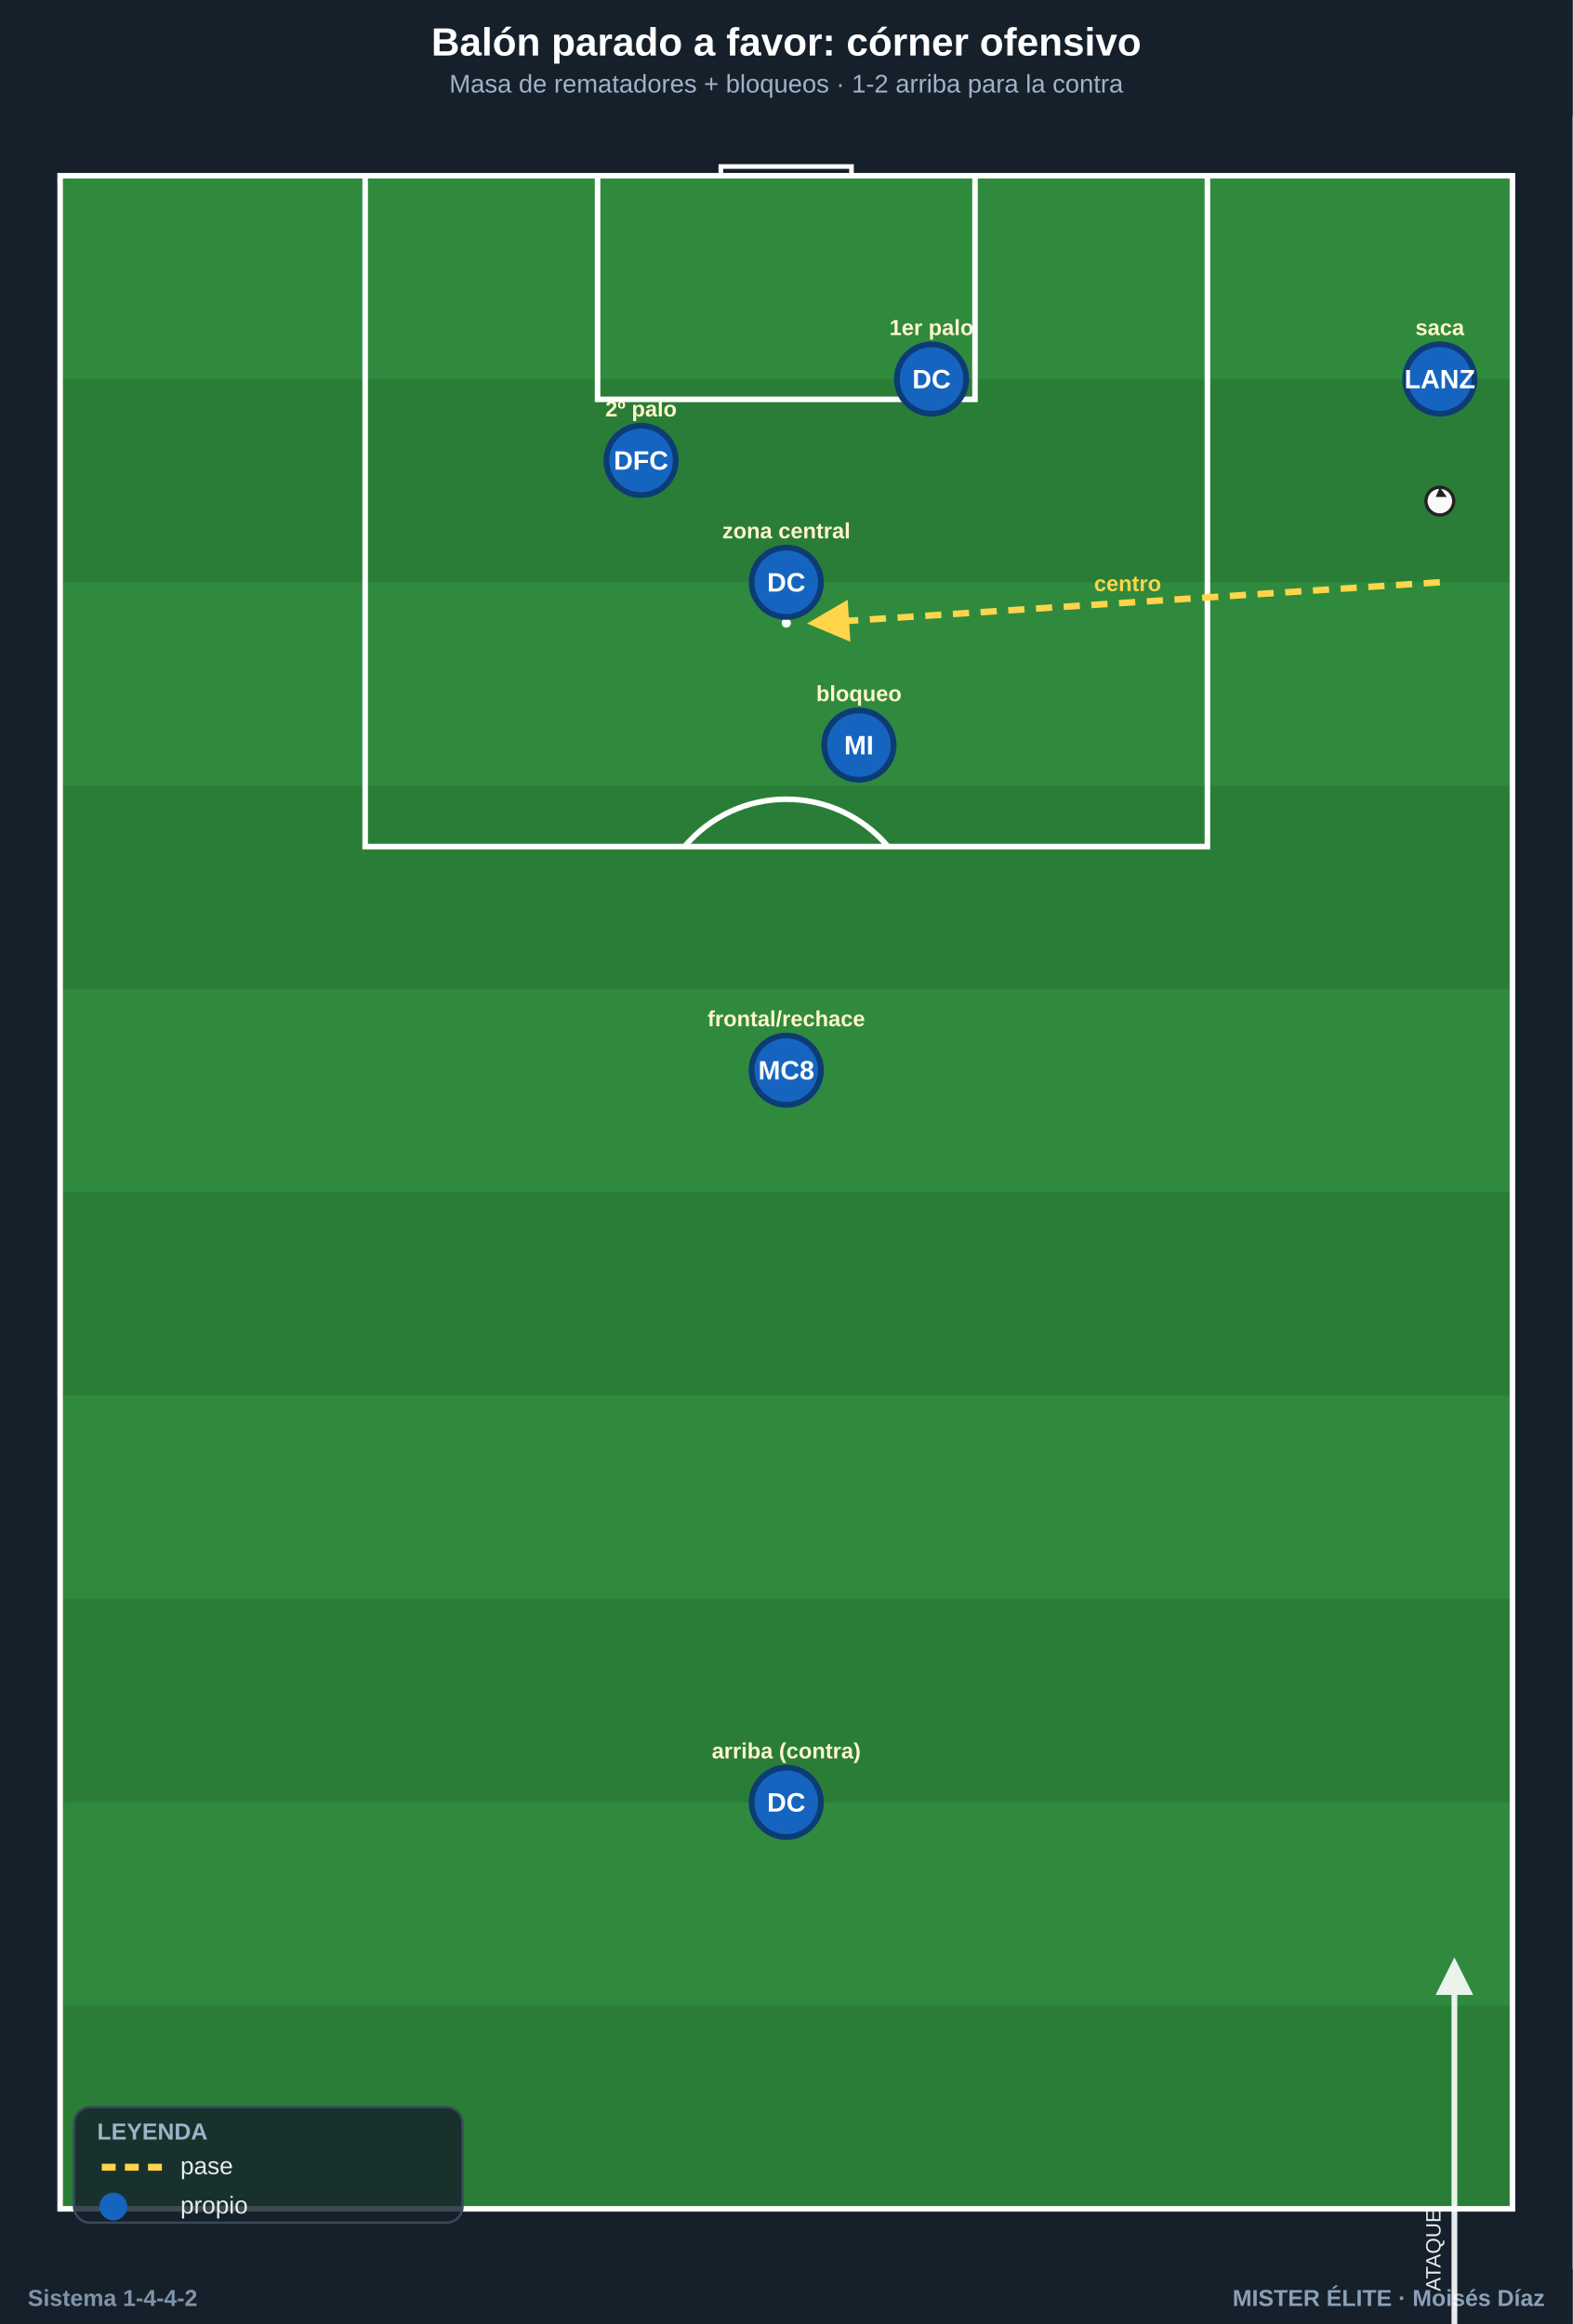
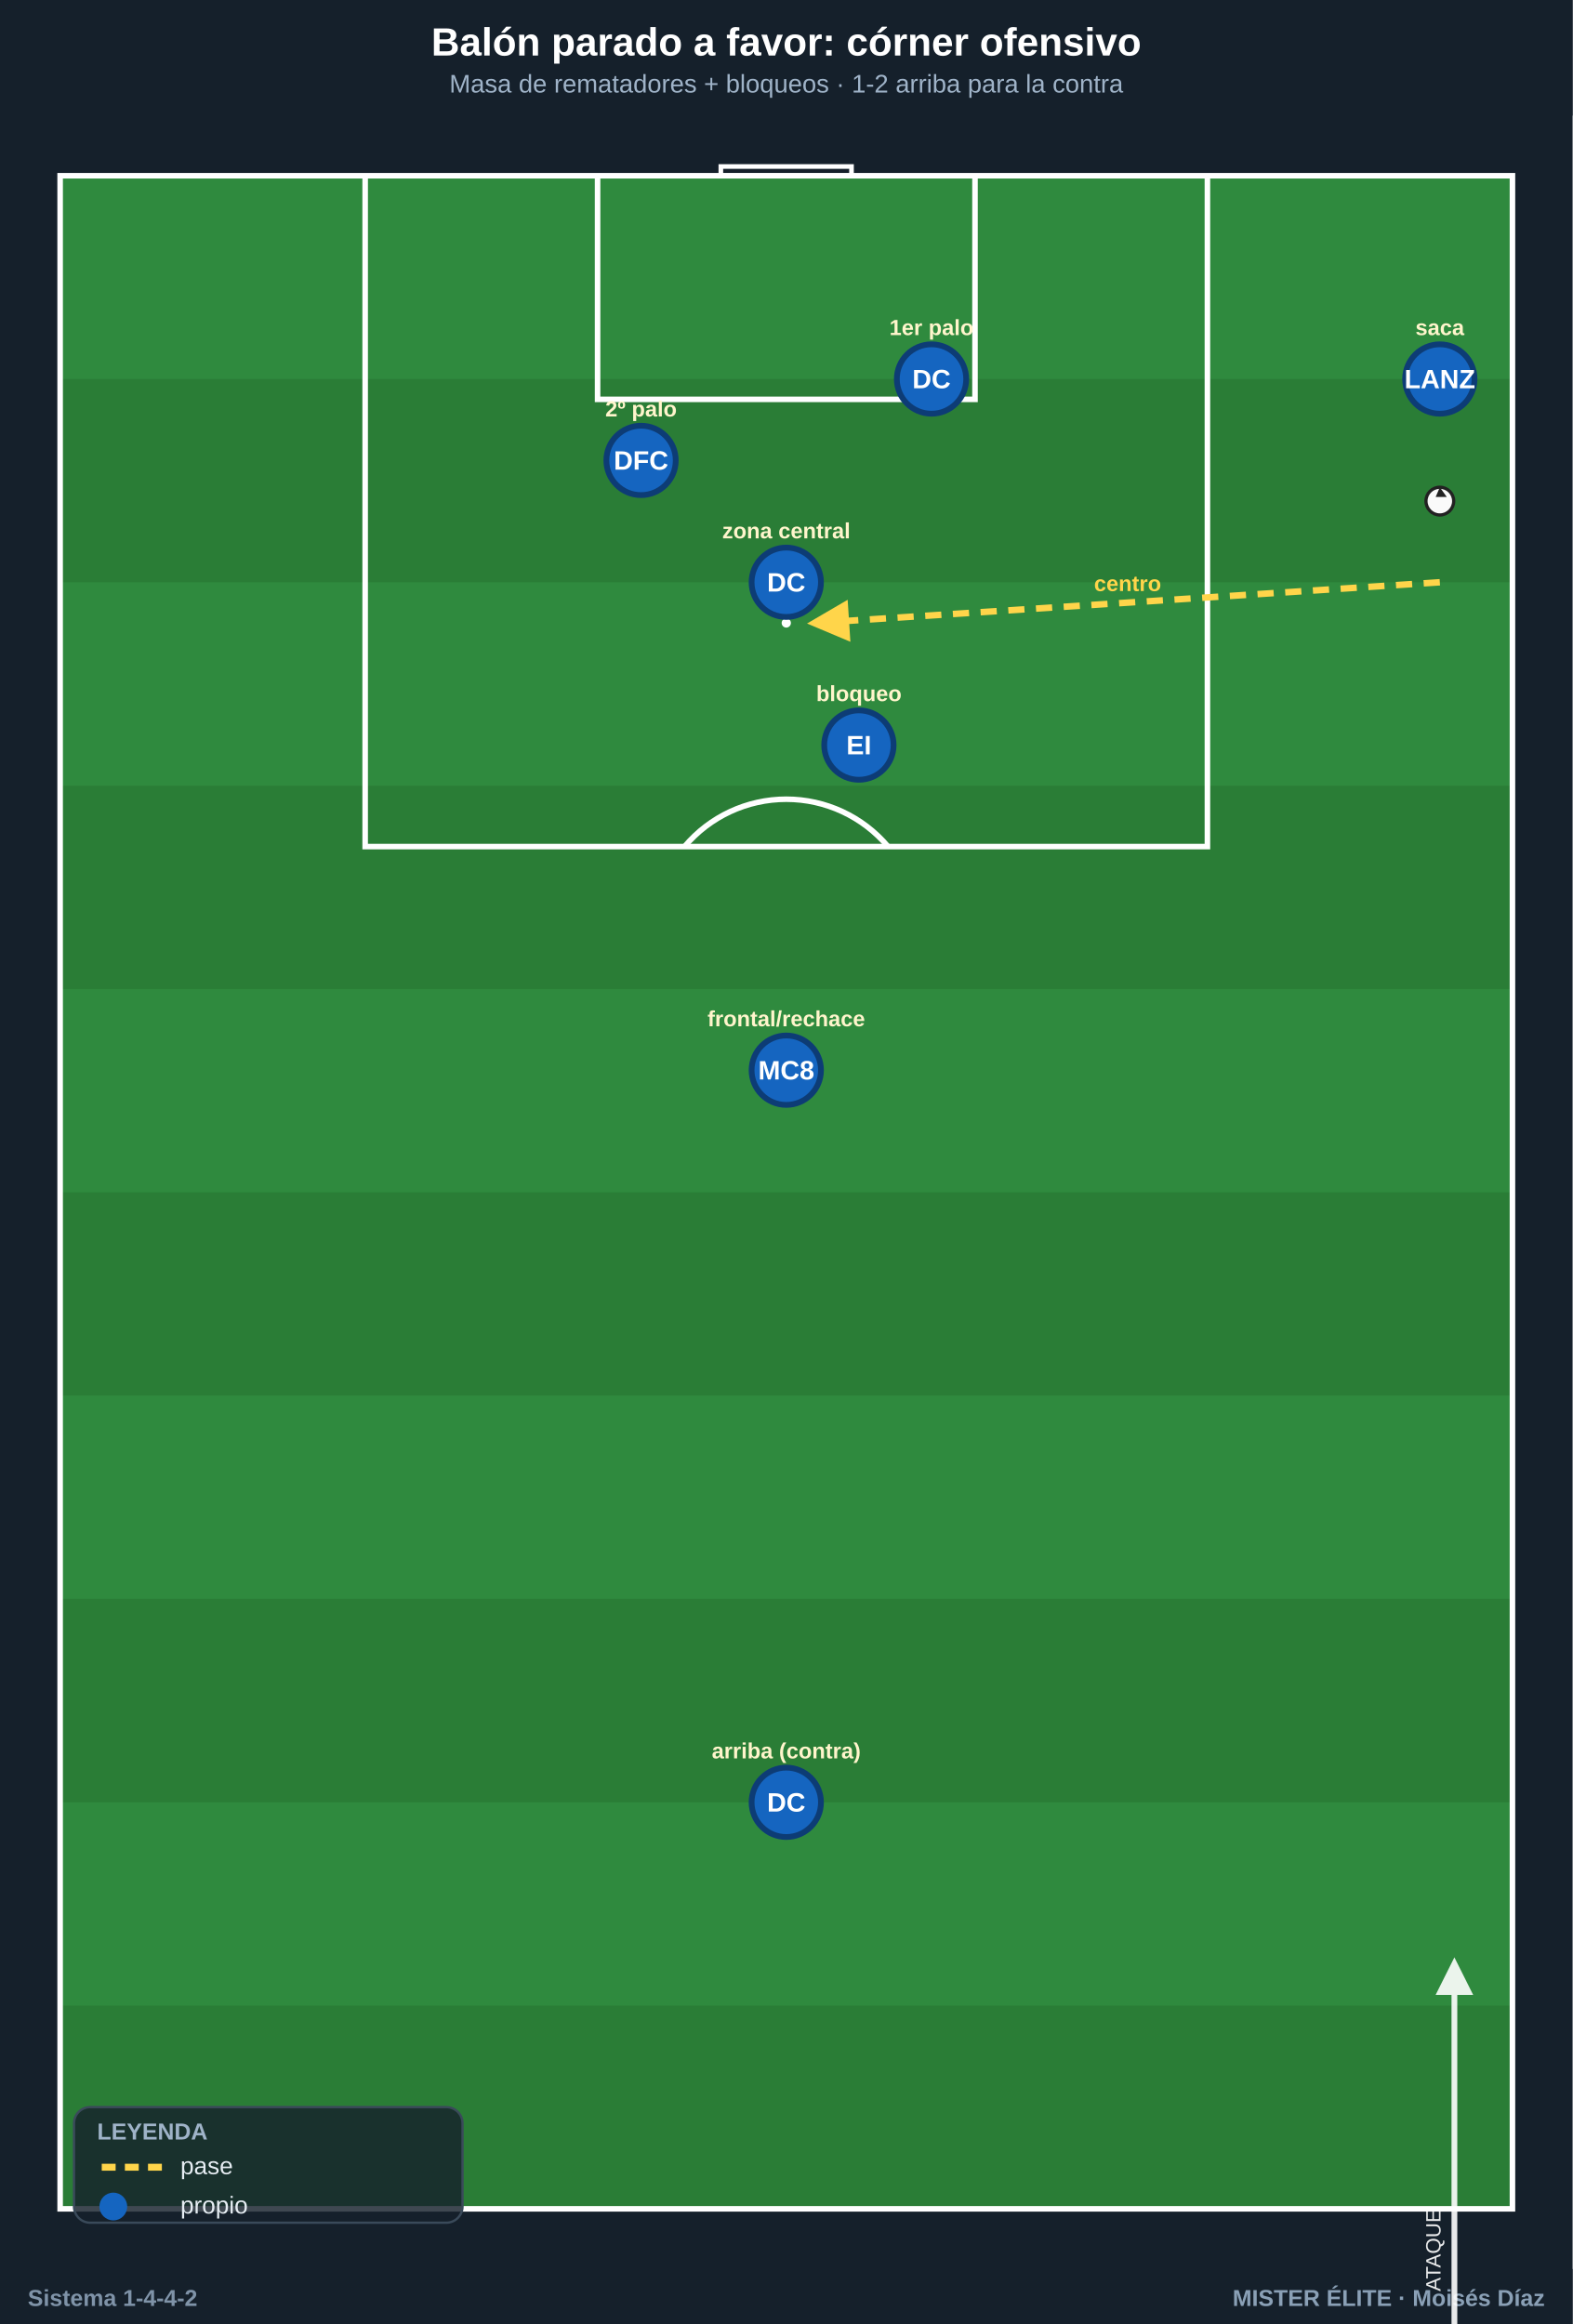
<svg xmlns="http://www.w3.org/2000/svg" viewBox="0 0 680 1005" width="680" height="1005" font-family="Segoe UI,Arial,sans-serif">
  <defs>
    <linearGradient id="sky" x1="0" y1="0" x2="0" y2="1">
      <stop offset="0" stop-color="#2f8a3e" />
      <stop offset="1" stop-color="#2b8139" />
    </linearGradient>
    <marker id="ah_pass" viewBox="0 0 10 10" refX="8" refY="5" markerWidth="6.5" markerHeight="6.5" orient="auto-start-reverse">
      <path d="M0,0 L10,5 L0,10 z" fill="#ffd54a" />
    </marker>
    <marker id="ah_run" viewBox="0 0 10 10" refX="8" refY="5" markerWidth="6.5" markerHeight="6.5" orient="auto-start-reverse">
      <path d="M0,0 L10,5 L0,10 z" fill="#ffffff" />
    </marker>
    <marker id="ah_drive" viewBox="0 0 10 10" refX="8" refY="5" markerWidth="6.5" markerHeight="6.5" orient="auto-start-reverse">
      <path d="M0,0 L10,5 L0,10 z" fill="#7ee0ff" />
    </marker>
    <marker id="ah_white" viewBox="0 0 10 10" refX="8" refY="5" markerWidth="6.5" markerHeight="6.5" orient="auto-start-reverse">
      <path d="M0,0 L10,5 L0,10 z" fill="#ffffff" />
    </marker>
  </defs>
  <rect x="0.0" y="0.0" width="680.0" height="1005.2" fill="#15202b" />
  <rect x="26.0" y="76.0" width="628.0" height="88.4" fill="#2f8a3e" />
  <rect x="26.0" y="163.9" width="628.0" height="88.4" fill="#2a7d36" />
  <rect x="26.0" y="251.8" width="628.0" height="88.4" fill="#2f8a3e" />
  <rect x="26.0" y="339.8" width="628.0" height="88.4" fill="#2a7d36" />
  <rect x="26.0" y="427.7" width="628.0" height="88.4" fill="#2f8a3e" />
  <rect x="26.0" y="515.6" width="628.0" height="88.4" fill="#2a7d36" />
  <rect x="26.0" y="603.5" width="628.0" height="88.4" fill="#2f8a3e" />
  <rect x="26.0" y="691.4" width="628.0" height="88.4" fill="#2a7d36" />
  <rect x="26.0" y="779.4" width="628.0" height="88.4" fill="#2f8a3e" />
  <rect x="26.0" y="867.3" width="628.0" height="88.4" fill="#2a7d36" />
  <rect x="26.0" y="76.0" width="628.0" height="879.2" fill="none" stroke="#ffffff" stroke-width="2.4" />
  <path d="M157.9,76.0 L157.9,366.1 L522.1,366.1 L522.1,76.0" fill="none" stroke="#ffffff" stroke-width="2.4" />
  <path d="M258.4,76.0 L258.4,172.7 L421.6,172.7 L421.6,76.0" fill="none" stroke="#ffffff" stroke-width="2.4" />
  <circle cx="340.0" cy="269.4" r="2.0" fill="#ffffff" />
  <rect x="311.7" y="72.0" width="56.5" height="4" fill="none" stroke="#ffffff" stroke-width="2" />
  <path d="M296.0,366.1 A57.5,57.5 0 0 1 384.0,366.1" fill="none" stroke="#ffffff" stroke-width="2.4" />
  <rect x="0.0" y="0.0" width="680.0" height="50.0" fill="#15202b" />
  <text x="340.0" y="24.0" font-family="Segoe UI,Arial,sans-serif" font-size="17" font-weight="800" fill="#ffffff" text-anchor="middle">Balón parado a favor: córner ofensivo</text>
  <text x="340.0" y="40.0" font-family="Segoe UI,Arial,sans-serif" font-size="11" font-weight="500" fill="#9fb3c8" text-anchor="middle">Masa de rematadores + bloqueos · 1-2 arriba para la contra</text>
  <rect x="0.0" y="981.2" width="680.0" height="24.0" fill="#15202b" />
  <text x="668.0" y="997.2" font-family="Segoe UI,Arial,sans-serif" font-size="10" font-weight="700" fill="#8aa0b6" text-anchor="end">MISTER ÉLITE · Moisés Díaz</text>
  <text x="12.0" y="997.2" font-family="Segoe UI,Arial,sans-serif" font-size="10" font-weight="600" fill="#7f93a8" text-anchor="start">Sistema 1-4-4-2</text>
  <g opacity="0.9">
    <line x1="628.9" y1="1060.7" x2="628.9" y2="849.7" stroke="#ffffff" stroke-width="2.5" marker-end="url(#ah_white)" />
    <text x="622.9" y="955.2" font-family="Segoe UI,Arial" font-size="9" fill="#ffffff" text-anchor="end" transform="rotate(-90 622.9 955.2)">ATAQUE</text>
  </g>
  <g>
    <circle cx="622.6" cy="163.9" r="15" fill="#1565c0" stroke="#0d3c75" stroke-width="2.5" />
    <text x="622.6" y="167.9" font-family="Segoe UI,Arial" font-size="11.5" font-weight="800" fill="#fff" text-anchor="middle">LANZ</text>
  </g>
  <text x="622.6" y="144.9" font-family="Segoe UI,Arial,sans-serif" font-size="9.5" font-weight="600" fill="#fff5cc" text-anchor="middle">saca</text>
  <circle cx="622.6" cy="216.7" r="6.0" fill="#fafafa" stroke="#222" stroke-width="1.4" />
  <path d="M622.6,210.7 l3.0,4.2 l-4.8,0 z" fill="#222" />
  <g>
    <circle cx="402.8" cy="163.9" r="15" fill="#1565c0" stroke="#0d3c75" stroke-width="2.5" />
    <text x="402.8" y="167.9" font-family="Segoe UI,Arial" font-size="11.5" font-weight="800" fill="#fff" text-anchor="middle">DC</text>
  </g>
  <text x="402.8" y="144.9" font-family="Segoe UI,Arial,sans-serif" font-size="9.5" font-weight="600" fill="#fff5cc" text-anchor="middle">1er palo</text>
  <g>
    <circle cx="340.0" cy="251.8" r="15" fill="#1565c0" stroke="#0d3c75" stroke-width="2.5" />
    <text x="340.0" y="255.8" font-family="Segoe UI,Arial" font-size="11.5" font-weight="800" fill="#fff" text-anchor="middle">DC</text>
  </g>
  <text x="340.0" y="232.8" font-family="Segoe UI,Arial,sans-serif" font-size="9.5" font-weight="600" fill="#fff5cc" text-anchor="middle">zona central</text>
  <g>
    <circle cx="277.2" cy="199.1" r="15" fill="#1565c0" stroke="#0d3c75" stroke-width="2.5" />
    <text x="277.2" y="203.1" font-family="Segoe UI,Arial" font-size="11.5" font-weight="800" fill="#fff" text-anchor="middle">DFC</text>
  </g>
  <text x="277.2" y="180.1" font-family="Segoe UI,Arial,sans-serif" font-size="9.5" font-weight="600" fill="#fff5cc" text-anchor="middle">2º palo</text>
  <g>
    <circle cx="340.0" cy="462.8" r="15" fill="#1565c0" stroke="#0d3c75" stroke-width="2.5" />
    <text x="340.0" y="466.8" font-family="Segoe UI,Arial" font-size="11.5" font-weight="800" fill="#fff" text-anchor="middle">MC8</text>
  </g>
  <text x="340.0" y="443.8" font-family="Segoe UI,Arial,sans-serif" font-size="9.5" font-weight="600" fill="#fff5cc" text-anchor="middle">frontal/rechace</text>
  <g>
    <circle cx="371.4" cy="322.2" r="15" fill="#1565c0" stroke="#0d3c75" stroke-width="2.5" />
-     <text x="371.4" y="326.2" font-family="Segoe UI,Arial" font-size="11.5" font-weight="800" fill="#fff" text-anchor="middle">MI</text>
+     <text x="371.4" y="326.2" font-family="Segoe UI,Arial" font-size="11.5" font-weight="800" fill="#fff" text-anchor="middle">EI</text>
  </g>
  <text x="371.4" y="303.2" font-family="Segoe UI,Arial,sans-serif" font-size="9.5" font-weight="600" fill="#fff5cc" text-anchor="middle">bloqueo</text>
  <line x1="622.6" y1="251.8" x2="352.6" y2="269.4" stroke="#ffd54a" stroke-width="2.8" stroke-dasharray="7 5" marker-end="url(#ah_pass)" />
  <text x="487.6" y="255.6" font-family="Segoe UI,Arial,sans-serif" font-size="9.5" font-weight="700" fill="#ffd54a" text-anchor="middle">centro</text>
  <g>
    <circle cx="340.0" cy="779.4" r="15" fill="#1565c0" stroke="#0d3c75" stroke-width="2.5" />
    <text x="340.0" y="783.4" font-family="Segoe UI,Arial" font-size="11.5" font-weight="800" fill="#fff" text-anchor="middle">DC</text>
  </g>
  <text x="340.0" y="760.4" font-family="Segoe UI,Arial,sans-serif" font-size="9.5" font-weight="600" fill="#fff5cc" text-anchor="middle">arriba (contra)</text>
  <g>
    <rect x="32" y="911.2" width="168" height="50" rx="7" fill="#15202b" fill-opacity="0.82" stroke="#3a4a5a" stroke-width="1" />
    <text x="42" y="925.2" font-family="Segoe UI,Arial" font-size="10" font-weight="800" fill="#9fb3c8">LEYENDA</text>
    <line x1="44" y1="937.2" x2="70" y2="937.2" stroke="#ffd54a" stroke-width="3" stroke-dasharray="6 4" />
    <text x="78" y="940.2" font-family="Segoe UI,Arial" font-size="10.5" fill="#e6edf3">pase</text>
    <circle cx="49" cy="954.2" r="6" fill="#1565c0" />
    <text x="78" y="957.2" font-family="Segoe UI,Arial" font-size="10.5" fill="#e6edf3">propio</text>
  </g>
</svg>
